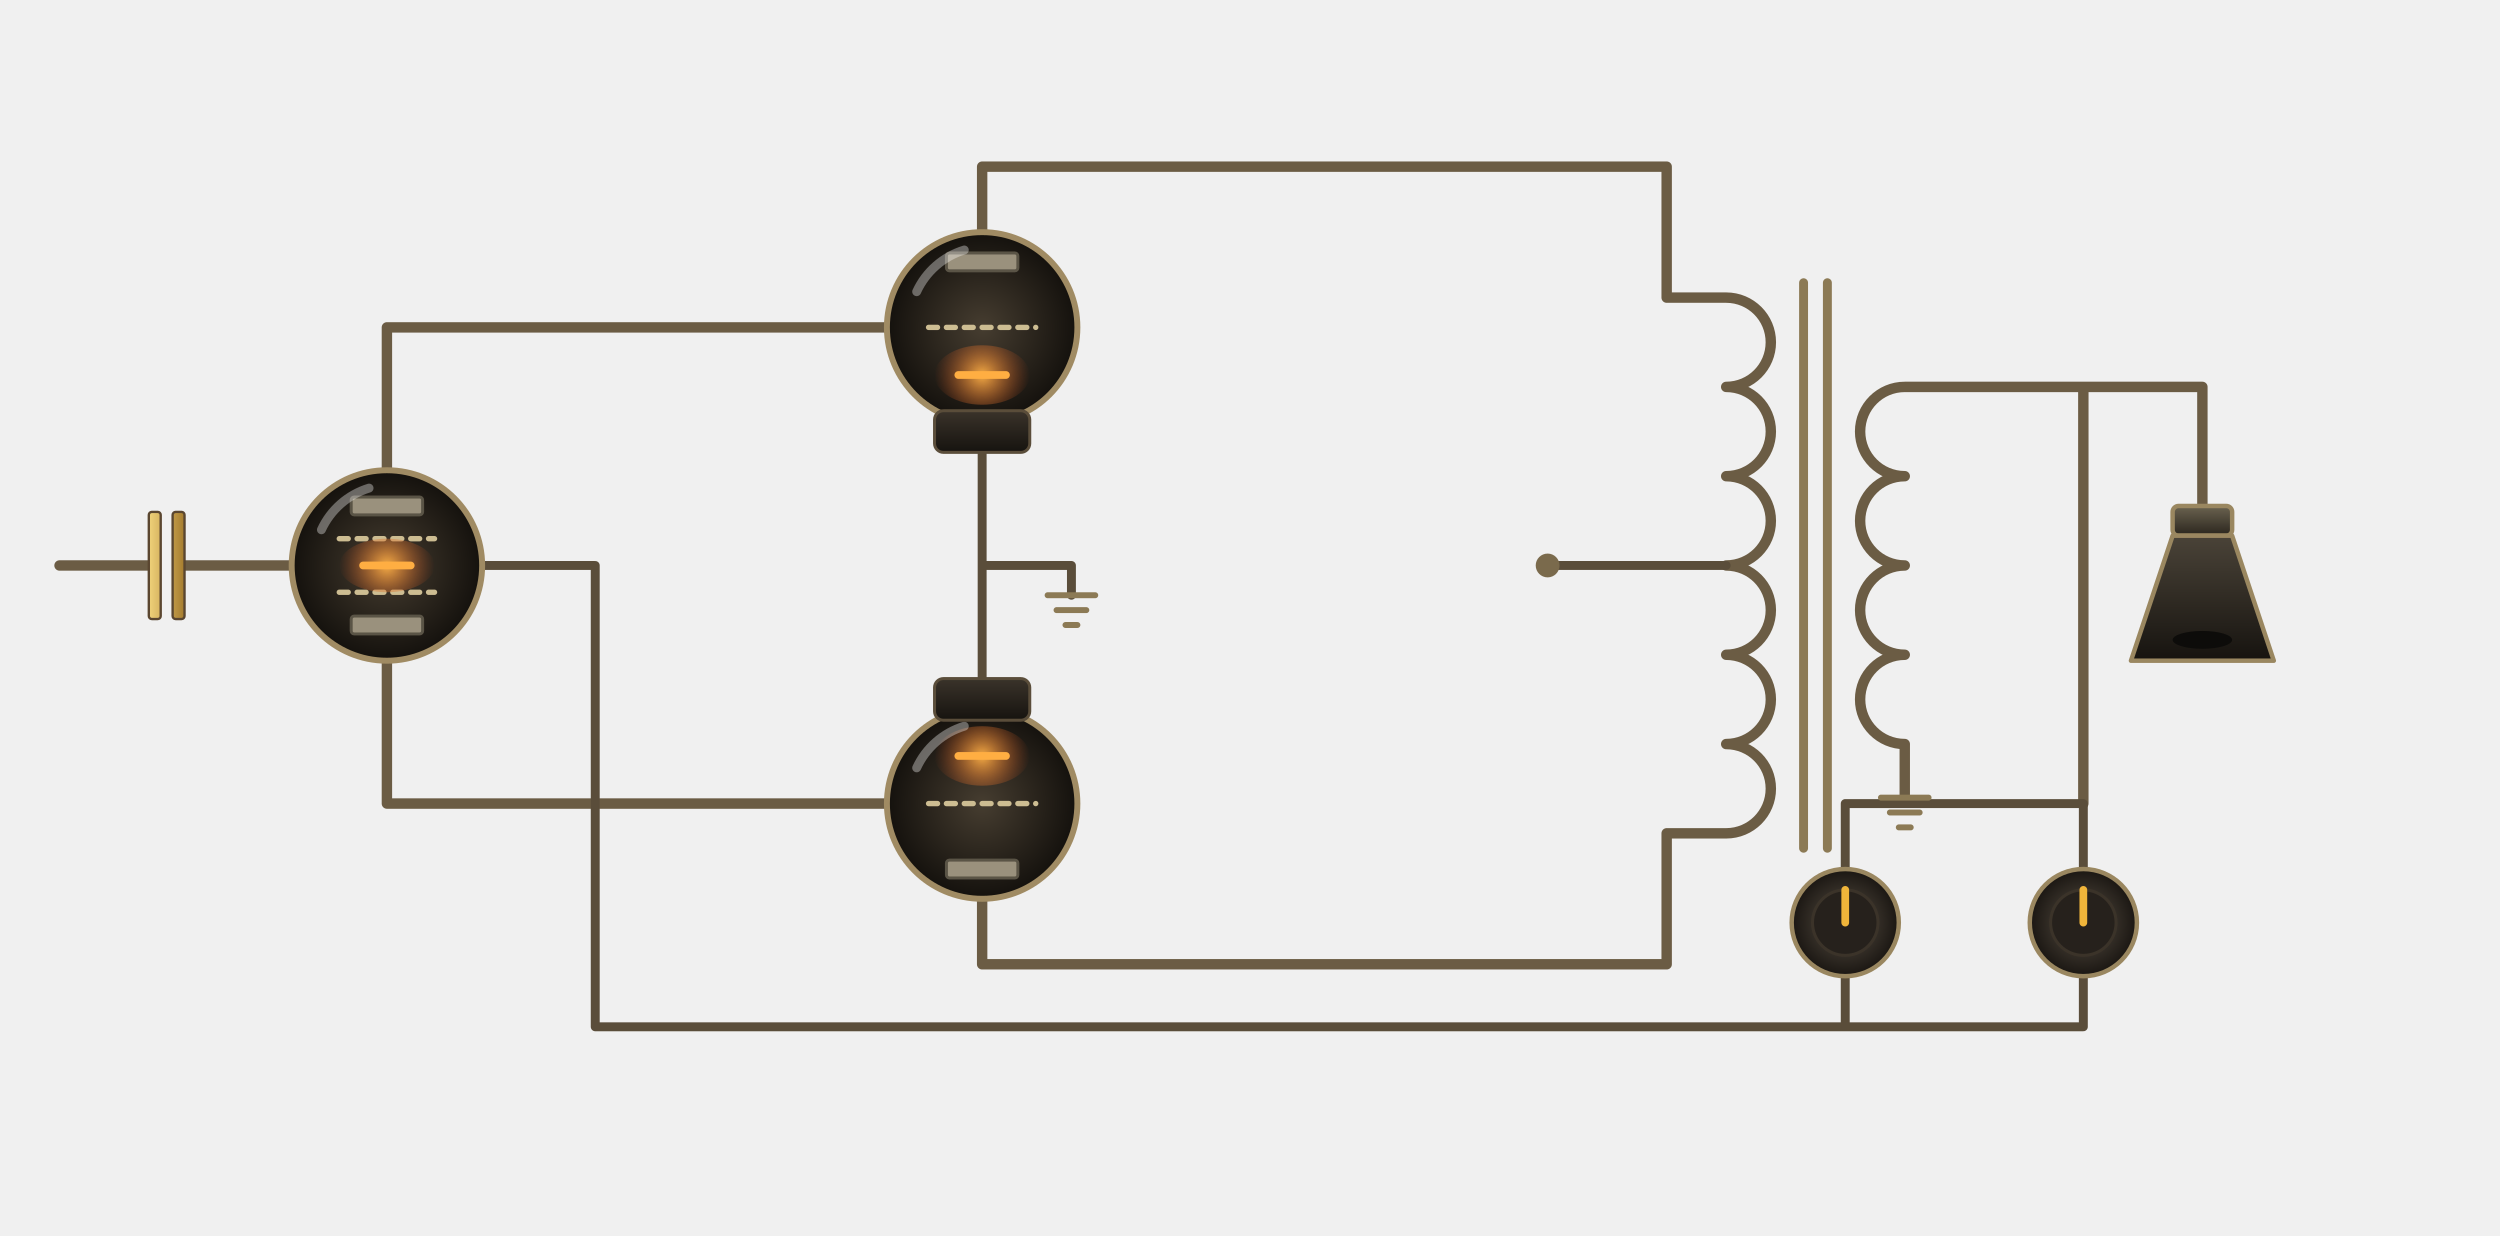
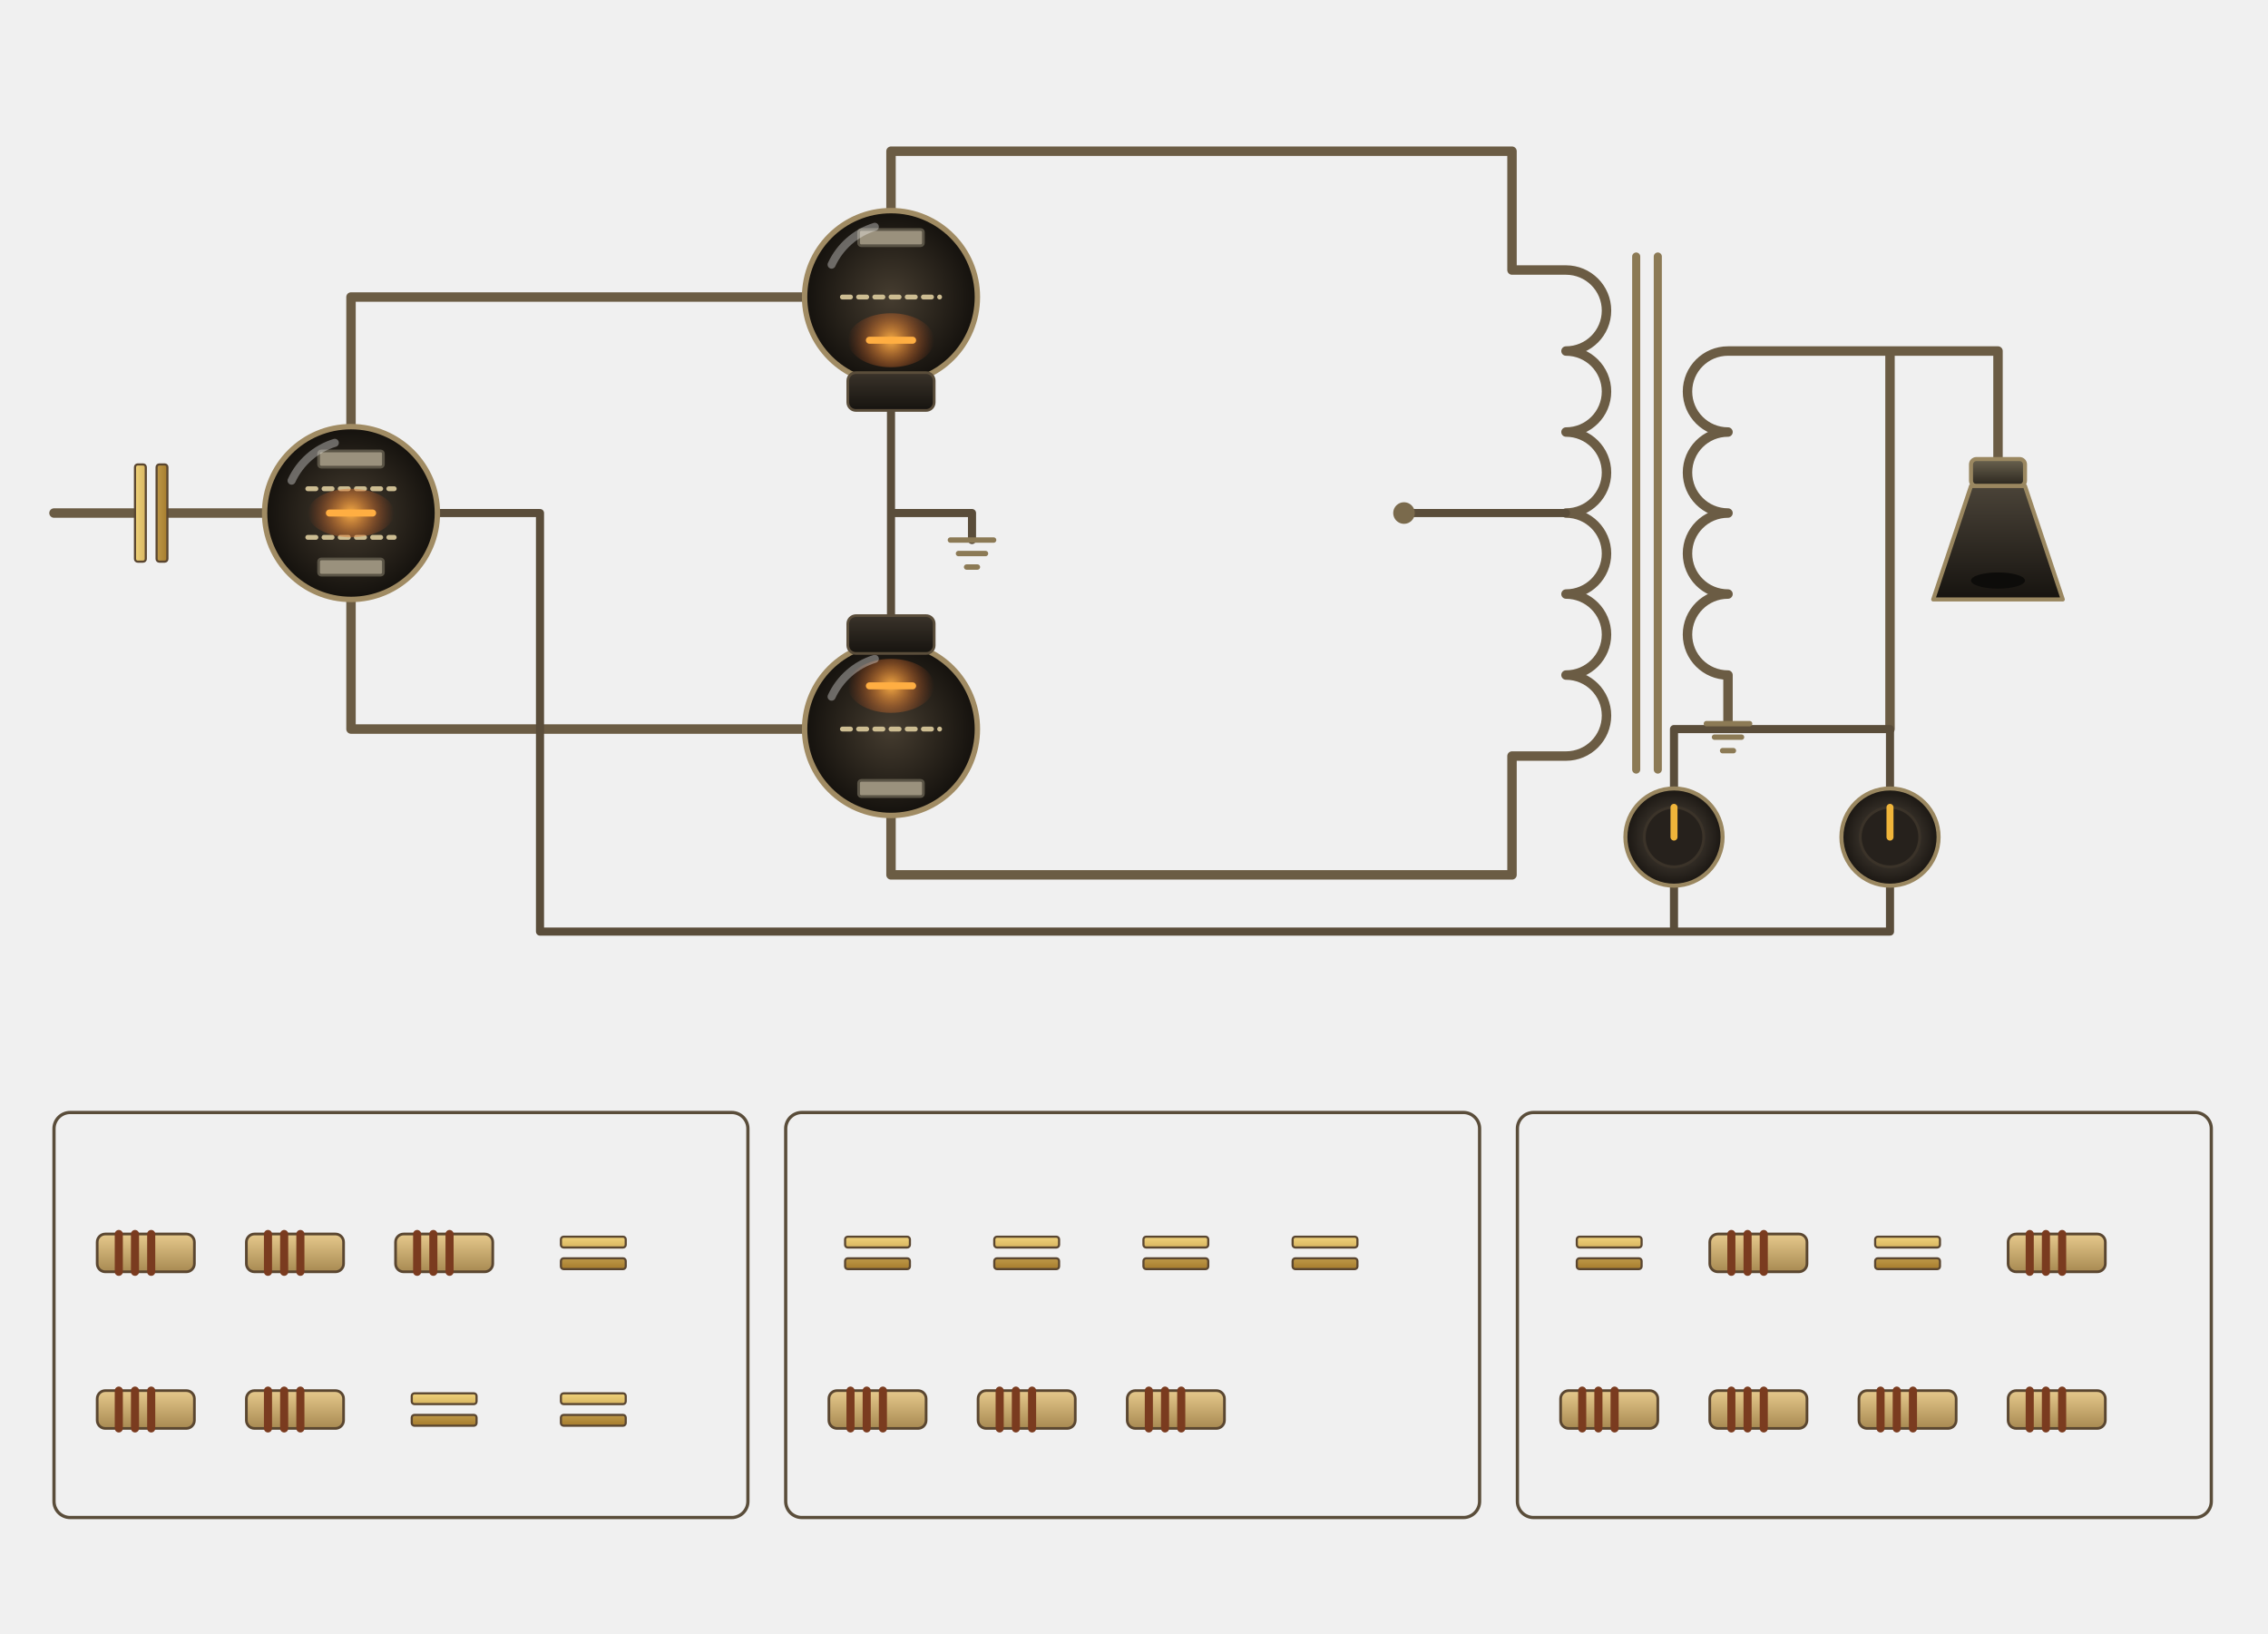
- <svg xmlns="http://www.w3.org/2000/svg" width="840" height="415" viewBox="0 0 840 415">
+ <svg xmlns="http://www.w3.org/2000/svg" width="840" height="605" viewBox="0 0 840 605">
  <defs>
    <linearGradient id="g1" x1="50" y1="0" x2="62" y2="0" gradientUnits="userSpaceOnUse">
      <stop offset="0" stop-color="#f0d27a" />
      <stop offset="1" stop-color="#a67c2e" />
    </linearGradient>
    <radialGradient id="g2" cx="130" cy="190" r="32" gradientUnits="userSpaceOnUse">
      <stop offset="0" stop-color="#463d30" />
      <stop offset="1" stop-color="#14110d" />
    </radialGradient>
    <radialGradient id="g3" cx="130" cy="190" r="16" gradientUnits="userSpaceOnUse">
      <stop offset="0" stop-color="#ffb347" stop-opacity="0.95" />
      <stop offset="1" stop-color="#c1441a" stop-opacity="0" />
    </radialGradient>
    <radialGradient id="g4" cx="330" cy="110" r="32" gradientUnits="userSpaceOnUse">
      <stop offset="0" stop-color="#463d30" />
      <stop offset="1" stop-color="#14110d" />
    </radialGradient>
    <radialGradient id="g5" cx="330" cy="126" r="16" gradientUnits="userSpaceOnUse">
      <stop offset="0" stop-color="#ffb347" stop-opacity="0.95" />
      <stop offset="1" stop-color="#c1441a" stop-opacity="0" />
    </radialGradient>
    <linearGradient id="g6" x1="0" y1="138" x2="0" y2="152" gradientUnits="userSpaceOnUse">
      <stop offset="0" stop-color="#3a332a" />
      <stop offset="1" stop-color="#16130f" />
    </linearGradient>
    <radialGradient id="g7" cx="330" cy="270" r="32" gradientUnits="userSpaceOnUse">
      <stop offset="0" stop-color="#463d30" />
      <stop offset="1" stop-color="#14110d" />
    </radialGradient>
    <radialGradient id="g8" cx="330" cy="254" r="16" gradientUnits="userSpaceOnUse">
      <stop offset="0" stop-color="#ffb347" stop-opacity="0.95" />
      <stop offset="1" stop-color="#c1441a" stop-opacity="0" />
    </radialGradient>
    <linearGradient id="g9" x1="0" y1="228" x2="0" y2="242" gradientUnits="userSpaceOnUse">
      <stop offset="0" stop-color="#3a332a" />
      <stop offset="1" stop-color="#16130f" />
    </linearGradient>
    <radialGradient id="g10" cx="700" cy="310" r="18" gradientUnits="userSpaceOnUse">
      <stop offset="0" stop-color="#5b5246" />
      <stop offset="1" stop-color="#1a1612" />
    </radialGradient>
    <radialGradient id="g11" cx="620" cy="310" r="18" gradientUnits="userSpaceOnUse">
      <stop offset="0" stop-color="#5b5246" />
      <stop offset="1" stop-color="#1a1612" />
    </radialGradient>
    <linearGradient id="g12" x1="0" y1="170" x2="0" y2="180" gradientUnits="userSpaceOnUse">
      <stop offset="0" stop-color="#6b6350" />
      <stop offset="1" stop-color="#2a251d" />
    </linearGradient>
    <linearGradient id="g13" x1="0" y1="180" x2="0" y2="222" gradientUnits="userSpaceOnUse">
      <stop offset="0" stop-color="#4a4338" />
      <stop offset="1" stop-color="#16130f" />
+     </linearGradient>
+     <linearGradient id="g14" x1="0" y1="457" x2="0" y2="471" gradientUnits="userSpaceOnUse">
+       <stop offset="0" stop-color="#e6c98c" />
+       <stop offset="1" stop-color="#a88a52" />
+     </linearGradient>
+     <linearGradient id="g15" x1="0" y1="457" x2="0" y2="471" gradientUnits="userSpaceOnUse">
+       <stop offset="0" stop-color="#e6c98c" />
+       <stop offset="1" stop-color="#a88a52" />
+     </linearGradient>
+     <linearGradient id="g16" x1="0" y1="457" x2="0" y2="471" gradientUnits="userSpaceOnUse">
+       <stop offset="0" stop-color="#e6c98c" />
+       <stop offset="1" stop-color="#a88a52" />
+     </linearGradient>
+     <linearGradient id="g17" x1="0" y1="458" x2="0" y2="470" gradientUnits="userSpaceOnUse">
+       <stop offset="0" stop-color="#f0d27a" />
+       <stop offset="1" stop-color="#a67c2e" />
+     </linearGradient>
+     <linearGradient id="g18" x1="0" y1="515" x2="0" y2="529" gradientUnits="userSpaceOnUse">
+       <stop offset="0" stop-color="#e6c98c" />
+       <stop offset="1" stop-color="#a88a52" />
+     </linearGradient>
+     <linearGradient id="g19" x1="0" y1="515" x2="0" y2="529" gradientUnits="userSpaceOnUse">
+       <stop offset="0" stop-color="#e6c98c" />
+       <stop offset="1" stop-color="#a88a52" />
+     </linearGradient>
+     <linearGradient id="g20" x1="0" y1="516" x2="0" y2="528" gradientUnits="userSpaceOnUse">
+       <stop offset="0" stop-color="#f0d27a" />
+       <stop offset="1" stop-color="#a67c2e" />
+     </linearGradient>
+     <linearGradient id="g21" x1="0" y1="516" x2="0" y2="528" gradientUnits="userSpaceOnUse">
+       <stop offset="0" stop-color="#f0d27a" />
+       <stop offset="1" stop-color="#a67c2e" />
+     </linearGradient>
+     <linearGradient id="g22" x1="0" y1="458" x2="0" y2="470" gradientUnits="userSpaceOnUse">
+       <stop offset="0" stop-color="#f0d27a" />
+       <stop offset="1" stop-color="#a67c2e" />
+     </linearGradient>
+     <linearGradient id="g23" x1="0" y1="458" x2="0" y2="470" gradientUnits="userSpaceOnUse">
+       <stop offset="0" stop-color="#f0d27a" />
+       <stop offset="1" stop-color="#a67c2e" />
+     </linearGradient>
+     <linearGradient id="g24" x1="0" y1="458" x2="0" y2="470" gradientUnits="userSpaceOnUse">
+       <stop offset="0" stop-color="#f0d27a" />
+       <stop offset="1" stop-color="#a67c2e" />
+     </linearGradient>
+     <linearGradient id="g25" x1="0" y1="458" x2="0" y2="470" gradientUnits="userSpaceOnUse">
+       <stop offset="0" stop-color="#f0d27a" />
+       <stop offset="1" stop-color="#a67c2e" />
+     </linearGradient>
+     <linearGradient id="g26" x1="0" y1="515" x2="0" y2="529" gradientUnits="userSpaceOnUse">
+       <stop offset="0" stop-color="#e6c98c" />
+       <stop offset="1" stop-color="#a88a52" />
+     </linearGradient>
+     <linearGradient id="g27" x1="0" y1="515" x2="0" y2="529" gradientUnits="userSpaceOnUse">
+       <stop offset="0" stop-color="#e6c98c" />
+       <stop offset="1" stop-color="#a88a52" />
+     </linearGradient>
+     <linearGradient id="g28" x1="0" y1="515" x2="0" y2="529" gradientUnits="userSpaceOnUse">
+       <stop offset="0" stop-color="#e6c98c" />
+       <stop offset="1" stop-color="#a88a52" />
+     </linearGradient>
+     <linearGradient id="g29" x1="0" y1="458" x2="0" y2="470" gradientUnits="userSpaceOnUse">
+       <stop offset="0" stop-color="#f0d27a" />
+       <stop offset="1" stop-color="#a67c2e" />
+     </linearGradient>
+     <linearGradient id="g30" x1="0" y1="457" x2="0" y2="471" gradientUnits="userSpaceOnUse">
+       <stop offset="0" stop-color="#e6c98c" />
+       <stop offset="1" stop-color="#a88a52" />
+     </linearGradient>
+     <linearGradient id="g31" x1="0" y1="458" x2="0" y2="470" gradientUnits="userSpaceOnUse">
+       <stop offset="0" stop-color="#f0d27a" />
+       <stop offset="1" stop-color="#a67c2e" />
+     </linearGradient>
+     <linearGradient id="g32" x1="0" y1="457" x2="0" y2="471" gradientUnits="userSpaceOnUse">
+       <stop offset="0" stop-color="#e6c98c" />
+       <stop offset="1" stop-color="#a88a52" />
+     </linearGradient>
+     <linearGradient id="g33" x1="0" y1="515" x2="0" y2="529" gradientUnits="userSpaceOnUse">
+       <stop offset="0" stop-color="#e6c98c" />
+       <stop offset="1" stop-color="#a88a52" />
+     </linearGradient>
+     <linearGradient id="g34" x1="0" y1="515" x2="0" y2="529" gradientUnits="userSpaceOnUse">
+       <stop offset="0" stop-color="#e6c98c" />
+       <stop offset="1" stop-color="#a88a52" />
+     </linearGradient>
+     <linearGradient id="g35" x1="0" y1="515" x2="0" y2="529" gradientUnits="userSpaceOnUse">
+       <stop offset="0" stop-color="#e6c98c" />
+       <stop offset="1" stop-color="#a88a52" />
+     </linearGradient>
+     <linearGradient id="g36" x1="0" y1="515" x2="0" y2="529" gradientUnits="userSpaceOnUse">
+       <stop offset="0" stop-color="#e6c98c" />
+       <stop offset="1" stop-color="#a88a52" />
    </linearGradient>
  </defs>
  <path id="wire_OUT-2" d="M20,190 H52 M60,190 H98" fill="none" stroke="#6b5c44" stroke-width="3.5" stroke-linecap="round" stroke-linejoin="round" />
  <path id="wire_PHASE" d="M130,158 V110 H298 M130,222 V270 H298" fill="none" stroke="#6b5c44" stroke-width="3.5" stroke-linecap="round" stroke-linejoin="round" />
  <path id="wire_POWER" d="M330,78 V56 H560 V100 H580 M330,302 V324 H560 V280 H580 M580,100 a15,15 0 0 1 0,30 a15,15 0 0 1 0,30 a15,15 0 0 1 0,30 a15,15 0 0 1 0,30 a15,15 0 0 1 0,30 a15,15 0 0 1 0,30" fill="none" stroke="#6b5c44" stroke-width="3.5" stroke-linecap="round" stroke-linejoin="round" />
  <path id="wire_SPEAKER" d="M640,130 H740 V170 M700,130 V270 M640,250 V268 M640,130 a15,15 0 0 0 0,30 a15,15 0 0 0 0,30 a15,15 0 0 0 0,30 a15,15 0 0 0 0,30" fill="none" stroke="#6b5c44" stroke-width="3.5" stroke-linecap="round" stroke-linejoin="round" />
  <path id="wire_static_power" d="M330,152 V228 M330,190 H360 V200 M580,190 H520 M200,345 V190 H162 M620,270 H700 M700,270 V292 M700,328 V345 M620,270 V292 M620,328 V345 M700,345 H200 M620,345 H700" fill="none" stroke="#5a4d3a" stroke-width="3" stroke-linecap="round" stroke-linejoin="round" />
  <path id="ground_power" d="M352,200 H368 M355,205 H365 M358,210 H362 M632,268 H648 M635,273 H645 M638,278 H642" fill="none" stroke="#8c7a55" stroke-width="2" stroke-linecap="round" stroke-linejoin="round" />
  <path id="ot_core" d="M606,95 V285 M614,95 V285" fill="none" stroke="#8c7a55" stroke-width="3" stroke-linecap="round" stroke-linejoin="round" />
  <ellipse id="rail_tap" cx="520" cy="190" rx="4" ry="4" fill="#7a6a4c" stroke="none" stroke-width="1" />
  <rect id="cap_ina" x="50" y="172" width="4" height="36" rx="1" fill="url(#g1)" stroke="#5a4630" stroke-width="0.8" />
  <rect id="cap_inb" x="58" y="172" width="4" height="36" rx="1" fill="url(#g1)" stroke="#5a4630" stroke-width="0.8" />
  <ellipse id="tube_PI-PI" cx="130" cy="190" rx="32" ry="32" fill="url(#g2)" stroke="#a08b63" stroke-width="2" />
  <rect id="plate_PI-1" x="118" y="167" width="24" height="6" rx="1" fill="#9a917d" stroke="#5a5446" stroke-width="1" />
  <rect id="plate_PI1" x="118" y="207" width="24" height="6" rx="1" fill="#9a917d" stroke="#5a5446" stroke-width="1" />
  <path id="grids_PI" d="M114,181 H146 M114,199 H146" fill="none" stroke="#cdbd92" stroke-width="1.8" stroke-linecap="round" stroke-linejoin="round" stroke-dasharray="3 3" />
  <ellipse id="glow_PHASE" cx="130" cy="190" rx="16" ry="9" fill="url(#g3)" stroke="none" stroke-width="1" />
  <path id="filament_PI" d="M122,190 H138" fill="none" stroke="#ffae42" stroke-width="2.6" stroke-linecap="round" stroke-linejoin="round" />
  <path id="shine_PI" d="M108,178 A26,26 0 0 1 124,164" fill="none" stroke="#ffffff" stroke-width="3" stroke-linecap="round" stroke-linejoin="round" opacity="0.35" />
  <ellipse id="tube_PA-6L6GC" cx="330" cy="110" rx="32" ry="32" fill="url(#g4)" stroke="#a08b63" stroke-width="2" />
  <rect id="plate_PA" x="318" y="85" width="24" height="6" rx="1" fill="#9a917d" stroke="#5a5446" stroke-width="1" />
  <path id="grid_PA" d="M312,110 H348" fill="none" stroke="#cdbd92" stroke-width="1.8" stroke-linecap="round" stroke-linejoin="round" stroke-dasharray="3 3" />
  <ellipse id="glow_POWER_A" cx="330" cy="126" rx="16" ry="10" fill="url(#g5)" stroke="none" stroke-width="1" />
  <path id="filament_PA" d="M322,126 H338" fill="none" stroke="#ffae42" stroke-width="2.6" stroke-linecap="round" stroke-linejoin="round" />
  <path id="shine_PA" d="M308,98 A26,26 0 0 1 324,84" fill="none" stroke="#ffffff" stroke-width="3" stroke-linecap="round" stroke-linejoin="round" opacity="0.35" />
  <rect id="base_PA" x="314" y="138" width="32" height="14" rx="3" fill="url(#g6)" stroke="#5a4d3a" stroke-width="1" />
  <ellipse id="tube_PB-6L6GC" cx="330" cy="270" rx="32" ry="32" fill="url(#g7)" stroke="#a08b63" stroke-width="2" />
  <rect id="plate_PB" x="318" y="289" width="24" height="6" rx="1" fill="#9a917d" stroke="#5a5446" stroke-width="1" />
  <path id="grid_PB" d="M312,270 H348" fill="none" stroke="#cdbd92" stroke-width="1.8" stroke-linecap="round" stroke-linejoin="round" stroke-dasharray="3 3" />
  <ellipse id="glow_POWER_B" cx="330" cy="254" rx="16" ry="10" fill="url(#g8)" stroke="none" stroke-width="1" />
  <path id="filament_PB" d="M322,254 H338" fill="none" stroke="#ffae42" stroke-width="2.6" stroke-linecap="round" stroke-linejoin="round" />
  <path id="shine_PB" d="M308,258 A26,26 0 0 1 324,244" fill="none" stroke="#ffffff" stroke-width="3" stroke-linecap="round" stroke-linejoin="round" opacity="0.35" />
  <rect id="base_PB" x="314" y="228" width="32" height="14" rx="3" fill="url(#g9)" stroke="#5a4d3a" stroke-width="1" />
  <ellipse id="pot_presence" cx="700" cy="310" rx="18" ry="18" fill="url(#g10)" stroke="#9a8760" stroke-width="1.5" />
  <ellipse id="dial_presence" cx="700" cy="310" rx="11" ry="11" fill="#26211c" stroke="#3b3329" stroke-width="1" />
  <path id="ptr_presence" d="M700,310 L700,299" fill="none" stroke="#f0b53a" stroke-width="2.6" stroke-linecap="round" stroke-linejoin="round" />
  <ellipse id="pot_resonance" cx="620" cy="310" rx="18" ry="18" fill="url(#g11)" stroke="#9a8760" stroke-width="1.5" />
  <ellipse id="dial_resonance" cx="620" cy="310" rx="11" ry="11" fill="#26211c" stroke="#3b3329" stroke-width="1" />
  <path id="ptr_resonance" d="M620,310 L620,299" fill="none" stroke="#f0b53a" stroke-width="2.6" stroke-linecap="round" stroke-linejoin="round" />
  <rect id="spk_magnet_p" x="730" y="170" width="20" height="10" rx="2" fill="url(#g12)" stroke="#9a8760" stroke-width="1.5" />
  <path id="spk_cone_p" d="M730,180 H750 L764,222 H716 Z" fill="url(#g13)" stroke="#9a8760" stroke-width="1.5" stroke-linecap="round" stroke-linejoin="round" />
  <ellipse id="spk_dust_p" cx="740" cy="215" rx="10" ry="3" fill="#0d0c0a" stroke="none" stroke-width="1" />
+   <rect id="pp_box0" x="20" y="412" width="257" height="150" rx="6" fill="none" stroke="#5a4d3a" stroke-width="1.2" />
+   <ellipse id="ttl_PHASE_INVERTER" cx="148.5" cy="426" rx="1" ry="1" fill="none" stroke="none" stroke-width="0" />
+   <rect id="pp_R48" x="36" y="457" width="36" height="14" rx="3" fill="url(#g14)" stroke="#5a4630" stroke-width="1" />
+   <path id="pp_R48_bands" d="M44,457 V471 M50,457 V471 M56,457 V471" fill="none" stroke="#7a3b1f" stroke-width="3" stroke-linecap="round" stroke-linejoin="round" />
+   <ellipse id="valC_1_100k@R:R48" cx="54" cy="484" rx="1" ry="1" fill="none" stroke="none" />
+   <rect id="pp_R53" x="91.25" y="457" width="36" height="14" rx="3" fill="url(#g15)" stroke="#5a4630" stroke-width="1" />
+   <path id="pp_R53_bands" d="M99.25,457 V471 M105.25,457 V471 M111.25,457 V471" fill="none" stroke="#7a3b1f" stroke-width="3" stroke-linecap="round" stroke-linejoin="round" />
+   <ellipse id="valC_2_1M@R:R53" cx="109.25" cy="484" rx="1" ry="1" fill="none" stroke="none" />
+   <rect id="pp_R52" x="146.5" y="457" width="36" height="14" rx="3" fill="url(#g16)" stroke="#5a4630" stroke-width="1" />
+   <path id="pp_R52_bands" d="M154.5,457 V471 M160.5,457 V471 M166.5,457 V471" fill="none" stroke="#7a3b1f" stroke-width="3" stroke-linecap="round" stroke-linejoin="round" />
+   <ellipse id="valC_3_470@R:R52" cx="164.5" cy="484" rx="1" ry="1" fill="none" stroke="none" />
+   <rect id="pp_C31a" x="207.75" y="458" width="24" height="4" rx="1" fill="url(#g17)" stroke="#5a4630" stroke-width="0.8" />
+   <rect id="pp_C31b" x="207.75" y="466" width="24" height="4" rx="1" fill="url(#g17)" stroke="#5a4630" stroke-width="0.8" />
+   <ellipse id="valC_4_47n@C:C31" cx="219.75" cy="484" rx="1" ry="1" fill="none" stroke="none" />
+   <rect id="pp_R46" x="36" y="515" width="36" height="14" rx="3" fill="url(#g18)" stroke="#5a4630" stroke-width="1" />
+   <path id="pp_R46_bands" d="M44,515 V529 M50,515 V529 M56,515 V529" fill="none" stroke="#7a3b1f" stroke-width="3" stroke-linecap="round" stroke-linejoin="round" />
+   <ellipse id="valC_5_82k@R:R46" cx="54" cy="542" rx="1" ry="1" fill="none" stroke="none" />
+   <rect id="pp_R58" x="91.25" y="515" width="36" height="14" rx="3" fill="url(#g19)" stroke="#5a4630" stroke-width="1" />
+   <path id="pp_R58_bands" d="M99.25,515 V529 M105.25,515 V529 M111.25,515 V529" fill="none" stroke="#7a3b1f" stroke-width="3" stroke-linecap="round" stroke-linejoin="round" />
+   <ellipse id="valC_6_100k@R:R58" cx="109.25" cy="542" rx="1" ry="1" fill="none" stroke="none" />
+   <rect id="pp_C29a" x="152.5" y="516" width="24" height="4" rx="1" fill="url(#g20)" stroke="#5a4630" stroke-width="0.8" />
+   <rect id="pp_C29b" x="152.5" y="524" width="24" height="4" rx="1" fill="url(#g20)" stroke="#5a4630" stroke-width="0.8" />
+   <ellipse id="valC_7_47n@C:C29" cx="164.5" cy="542" rx="1" ry="1" fill="none" stroke="none" />
+   <rect id="pp_C28a" x="207.75" y="516" width="24" height="4" rx="1" fill="url(#g21)" stroke="#5a4630" stroke-width="0.8" />
+   <rect id="pp_C28b" x="207.75" y="524" width="24" height="4" rx="1" fill="url(#g21)" stroke="#5a4630" stroke-width="0.8" />
+   <ellipse id="valC_8_47n@C:C28" cx="219.75" cy="542" rx="1" ry="1" fill="none" stroke="none" />
+   <rect id="pp_box1" x="291" y="412" width="257" height="150" rx="6" fill="none" stroke="#5a4d3a" stroke-width="1.2" />
+   <ellipse id="ttl_FEEDBACK" cx="419.5" cy="426" rx="1" ry="1" fill="none" stroke="none" stroke-width="0" />
+   <rect id="pp_C62a" x="313" y="458" width="24" height="4" rx="1" fill="url(#g22)" stroke="#5a4630" stroke-width="0.8" />
+   <rect id="pp_C62b" x="313" y="466" width="24" height="4" rx="1" fill="url(#g22)" stroke="#5a4630" stroke-width="0.8" />
+   <ellipse id="valC_9_33n@C:C62" cx="325" cy="484" rx="1" ry="1" fill="none" stroke="none" />
+   <rect id="pp_C30a" x="368.25" y="458" width="24" height="4" rx="1" fill="url(#g23)" stroke="#5a4630" stroke-width="0.8" />
+   <rect id="pp_C30b" x="368.25" y="466" width="24" height="4" rx="1" fill="url(#g23)" stroke="#5a4630" stroke-width="0.8" />
+   <ellipse id="valC_10_22u@C:C30" cx="380.25" cy="484" rx="1" ry="1" fill="none" stroke="none" />
+   <rect id="pp_C12a" x="423.5" y="458" width="24" height="4" rx="1" fill="url(#g24)" stroke="#5a4630" stroke-width="0.8" />
+   <rect id="pp_C12b" x="423.5" y="466" width="24" height="4" rx="1" fill="url(#g24)" stroke="#5a4630" stroke-width="0.8" />
+   <ellipse id="valC_11_6n8@C:C12" cx="435.5" cy="484" rx="1" ry="1" fill="none" stroke="none" />
+   <rect id="pp_C8a" x="478.75" y="458" width="24" height="4" rx="1" fill="url(#g25)" stroke="#5a4630" stroke-width="0.8" />
+   <rect id="pp_C8b" x="478.75" y="466" width="24" height="4" rx="1" fill="url(#g25)" stroke="#5a4630" stroke-width="0.8" />
+   <ellipse id="valC_12_0.1u@C:C8" cx="490.75" cy="484" rx="1" ry="1" fill="none" stroke="none" />
+   <rect id="pp_R51" x="307" y="515" width="36" height="14" rx="3" fill="url(#g26)" stroke="#5a4630" stroke-width="1" />
+   <path id="pp_R51_bands" d="M315,515 V529 M321,515 V529 M327,515 V529" fill="none" stroke="#7a3b1f" stroke-width="3" stroke-linecap="round" stroke-linejoin="round" />
+   <ellipse id="valC_13_10k@R:R51" cx="325" cy="542" rx="1" ry="1" fill="none" stroke="none" />
+   <rect id="pp_R57" x="362.25" y="515" width="36" height="14" rx="3" fill="url(#g27)" stroke="#5a4630" stroke-width="1" />
+   <path id="pp_R57_bands" d="M370.25,515 V529 M376.25,515 V529 M382.25,515 V529" fill="none" stroke="#7a3b1f" stroke-width="3" stroke-linecap="round" stroke-linejoin="round" />
+   <ellipse id="valC_14_4k7@R:R57" cx="380.25" cy="542" rx="1" ry="1" fill="none" stroke="none" />
+   <rect id="pp_R56" x="417.5" y="515" width="36" height="14" rx="3" fill="url(#g28)" stroke="#5a4630" stroke-width="1" />
+   <path id="pp_R56_bands" d="M425.5,515 V529 M431.5,515 V529 M437.5,515 V529" fill="none" stroke="#7a3b1f" stroke-width="3" stroke-linecap="round" stroke-linejoin="round" />
+   <ellipse id="valC_15_39k@R:R56" cx="435.5" cy="542" rx="1" ry="1" fill="none" stroke="none" />
+   <rect id="pp_box2" x="562" y="412" width="257" height="150" rx="6" fill="none" stroke="#5a4d3a" stroke-width="1.2" />
+   <ellipse id="ttl_SUPPLY_AND_BIAS" cx="690.5" cy="426" rx="1" ry="1" fill="none" stroke="none" stroke-width="0" />
+   <rect id="pp_C41a" x="584" y="458" width="24" height="4" rx="1" fill="url(#g29)" stroke="#5a4630" stroke-width="0.8" />
+   <rect id="pp_C41b" x="584" y="466" width="24" height="4" rx="1" fill="url(#g29)" stroke="#5a4630" stroke-width="0.8" />
+   <ellipse id="valC_16_10u@C:C41" cx="596" cy="484" rx="1" ry="1" fill="none" stroke="none" />
+   <rect id="pp_R59" x="633.25" y="457" width="36" height="14" rx="3" fill="url(#g30)" stroke="#5a4630" stroke-width="1" />
+   <path id="pp_R59_bands" d="M641.25,457 V471 M647.25,457 V471 M653.25,457 V471" fill="none" stroke="#7a3b1f" stroke-width="3" stroke-linecap="round" stroke-linejoin="round" />
+   <ellipse id="valC_17_4k7@R:R59" cx="651.25" cy="484" rx="1" ry="1" fill="none" stroke="none" />
+   <rect id="pp_C36a" x="694.5" y="458" width="24" height="4" rx="1" fill="url(#g31)" stroke="#5a4630" stroke-width="0.8" />
+   <rect id="pp_C36b" x="694.5" y="466" width="24" height="4" rx="1" fill="url(#g31)" stroke="#5a4630" stroke-width="0.8" />
+   <ellipse id="valC_18_47u@C:C36" cx="706.5" cy="484" rx="1" ry="1" fill="none" stroke="none" />
+   <rect id="pp_RPREAMP" x="743.75" y="457" width="36" height="14" rx="3" fill="url(#g32)" stroke="#5a4630" stroke-width="1" />
+   <path id="pp_RPREAMP_bands" d="M751.75,457 V471 M757.75,457 V471 M763.75,457 V471" fill="none" stroke="#7a3b1f" stroke-width="3" stroke-linecap="round" stroke-linejoin="round" />
+   <ellipse id="valC_19_100k@R:RPREAMP" cx="761.75" cy="484" rx="1" ry="1" fill="none" stroke="none" />
+   <rect id="pp_R55" x="578" y="515" width="36" height="14" rx="3" fill="url(#g33)" stroke="#5a4630" stroke-width="1" />
+   <path id="pp_R55_bands" d="M586,515 V529 M592,515 V529 M598,515 V529" fill="none" stroke="#7a3b1f" stroke-width="3" stroke-linecap="round" stroke-linejoin="round" />
+   <ellipse id="valC_20_220k@R:R55" cx="596" cy="542" rx="1" ry="1" fill="none" stroke="none" />
+   <rect id="pp_R54" x="633.25" y="515" width="36" height="14" rx="3" fill="url(#g34)" stroke="#5a4630" stroke-width="1" />
+   <path id="pp_R54_bands" d="M641.25,515 V529 M647.25,515 V529 M653.25,515 V529" fill="none" stroke="#7a3b1f" stroke-width="3" stroke-linecap="round" stroke-linejoin="round" />
+   <ellipse id="valC_21_220k@R:R54" cx="651.25" cy="542" rx="1" ry="1" fill="none" stroke="none" />
+   <rect id="pp_R206" x="688.5" y="515" width="36" height="14" rx="3" fill="url(#g35)" stroke="#5a4630" stroke-width="1" />
+   <path id="pp_R206_bands" d="M696.5,515 V529 M702.5,515 V529 M708.5,515 V529" fill="none" stroke="#7a3b1f" stroke-width="3" stroke-linecap="round" stroke-linejoin="round" />
+   <ellipse id="valC_22_2k2/2@R:R206" cx="706.5" cy="542" rx="1" ry="1" fill="none" stroke="none" />
+   <rect id="pp_R202" x="743.75" y="515" width="36" height="14" rx="3" fill="url(#g36)" stroke="#5a4630" stroke-width="1" />
+   <path id="pp_R202_bands" d="M751.75,515 V529 M757.75,515 V529 M763.75,515 V529" fill="none" stroke="#7a3b1f" stroke-width="3" stroke-linecap="round" stroke-linejoin="round" />
+   <ellipse id="valC_23_2k2/2@R:R202" cx="761.75" cy="542" rx="1" ry="1" fill="none" stroke="none" />
</svg>
